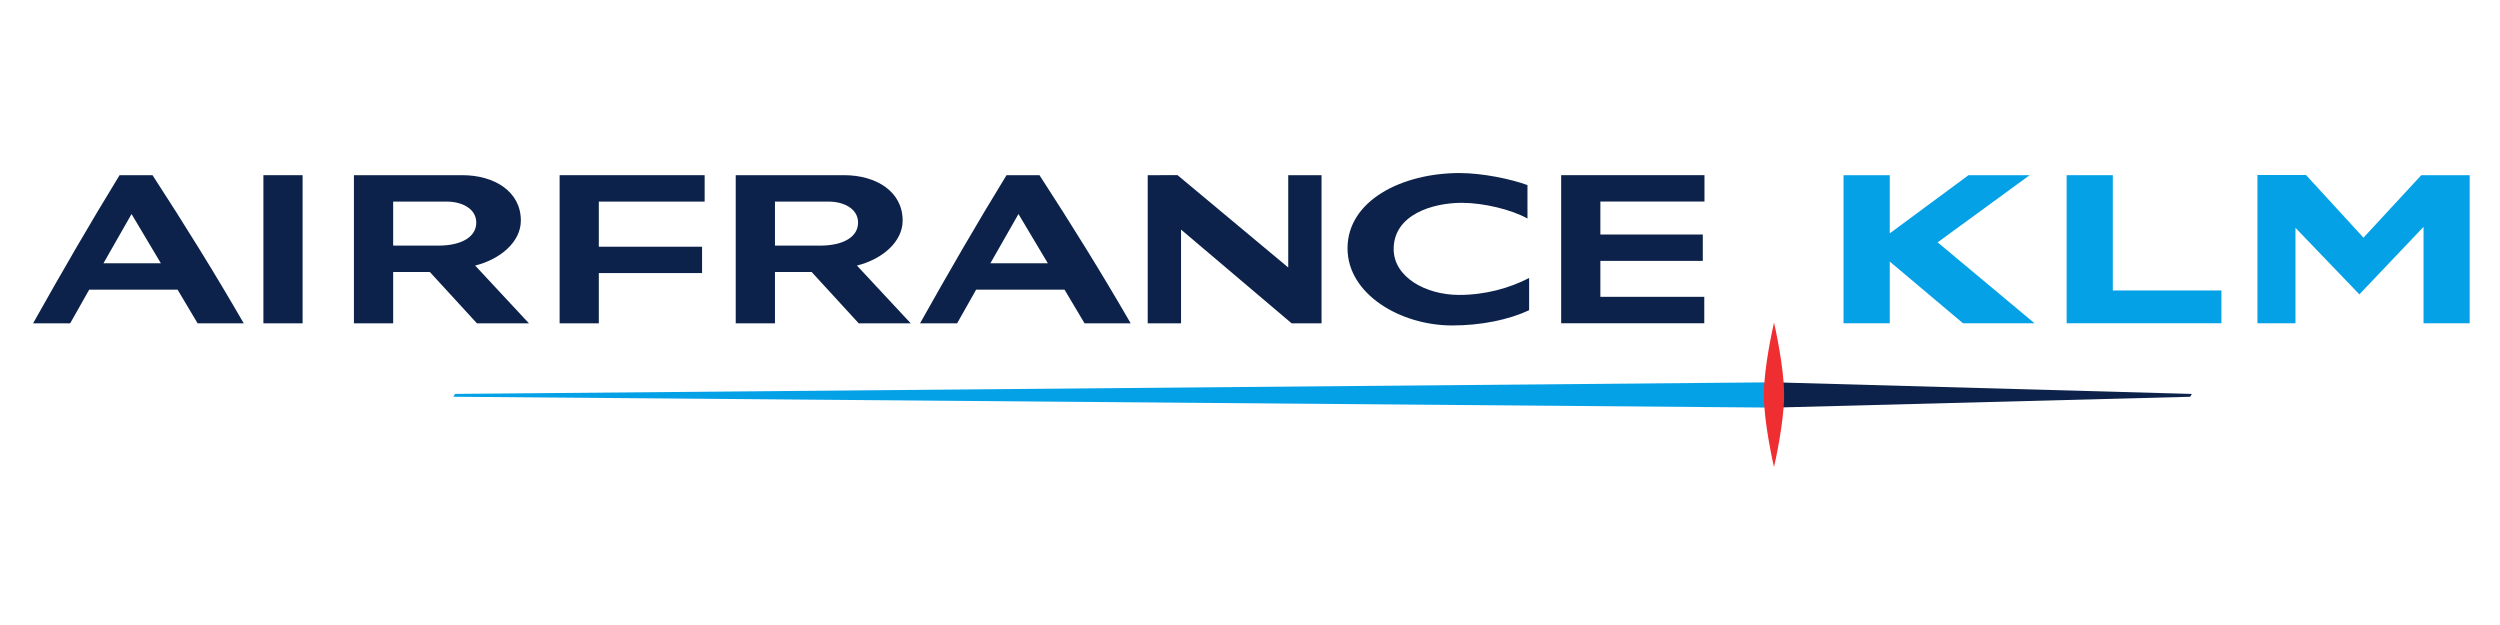
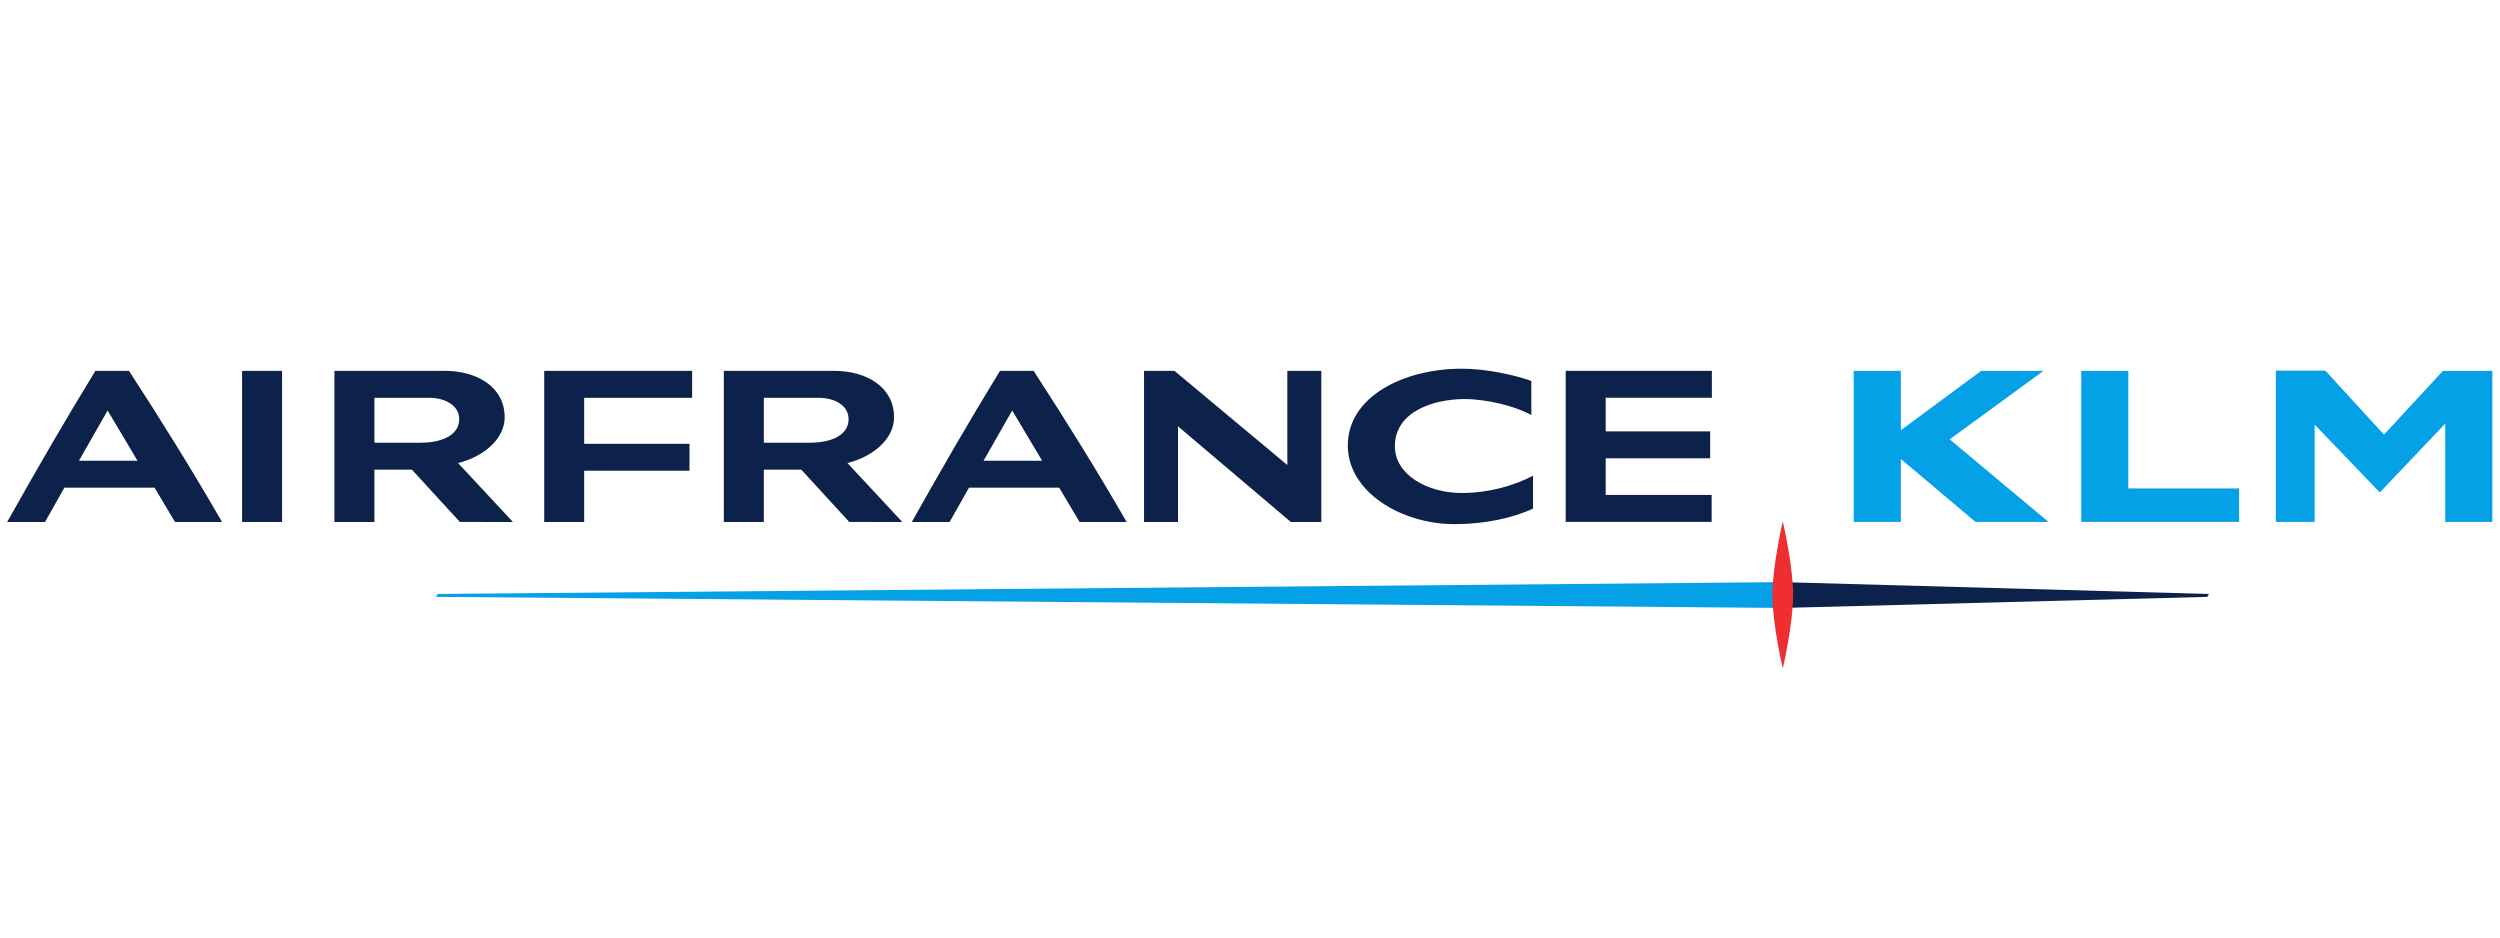
- <svg xmlns="http://www.w3.org/2000/svg" width="192px" height="48px" viewBox="0 0 192 48" version="1.1">
+ <svg xmlns="http://www.w3.org/2000/svg" width="128px" height="48px" viewBox="0 0 128 48" version="1.1">
  <defs />
  <g id="Page-1" stroke="none" stroke-width="1" fill="none" fill-rule="evenodd">
    <g id="logo-airfranceklm" fill-rule="nonzero">
-       <g id="airfranceklm" transform="translate(2, 12)">
-         <g id="g11" transform="translate(94.14769, 12.20925) scale(-1, 1) rotate(-180) translate(-94.14769, -12.20925) translate(0.397688, 0.4905)">
-           <polygon id="path151" fill="#04A1E6" points="133.828 6.567 32.558 5.676 32.414 5.458 133.828 4.623" />
-           <polygon id="path155" fill="#0D224A" points="165.804 5.456 165.94 5.674 133.828 6.567 133.828 4.623" />
-           <path d="M133.848,0.069 C133.898,0.285 134.624,3.475 134.624,5.606 C134.624,7.738 133.897,10.939 133.848,11.151 L133.848,11.157 L133.848,11.153 C133.847,11.159 133.847,11.162 133.847,11.162 L133.847,11.145 C133.797,10.934 133.066,7.74 133.066,5.606 C133.066,3.476 133.794,0.279 133.844,0.062 L133.844,0.056 L133.844,0.059 C133.847,0.052 133.848,0.05 133.848,0.05 L133.848,0.069 Z" id="path167" fill="#EF2E31" />
-           <polygon id="path171" fill="#04A1E6" points="183.557 22.474 179.117 17.674 174.705 22.486 170.974 22.486 170.974 11.099 173.895 11.099 173.895 18.431 178.802 13.321 183.73 18.505 183.73 11.099 187.273 11.099 187.273 22.474" />
-           <polygon id="path175" fill="#04A1E6" points="159.866 22.474 156.32 22.474 156.32 11.102 168.206 11.102 168.206 13.621 159.866 13.621" />
-           <polygon id="path179" fill="#04A1E6" points="153.479 22.474 148.784 22.474 142.736 18.007 142.736 22.474 139.187 22.474 139.187 11.099 142.736 11.099 142.736 15.841 148.363 11.099 153.856 11.099 146.413 17.317" />
-           <polygon id="path183" fill="#0D224A" points="128.506 20.45 128.506 22.475 117.5 22.475 117.5 11.102 128.49 11.102 128.49 13.132 120.511 13.132 120.511 15.892 128.377 15.892 128.377 17.917 120.511 17.917 120.511 20.45" />
-           <path d="M104.636,16.799 C104.636,19.43 107.591,20.351 109.879,20.351 C111.546,20.351 113.695,19.826 114.912,19.146 L114.912,21.714 C113.6,22.191 111.442,22.638 109.698,22.638 C105.256,22.638 101.092,20.516 101.092,16.857 C101.092,13.338 105.151,10.933 109.126,10.933 C111.349,10.933 113.45,11.363 115.039,12.103 L115.039,14.579 C113.544,13.803 111.677,13.278 109.668,13.278 C107.089,13.278 104.636,14.649 104.636,16.799" id="path195" fill="#0D224A" />
-           <polygon id="path199" fill="#0D224A" points="96.538 15.385 88.037 22.477 85.747 22.474 85.747 11.095 88.307 11.095 88.307 18.295 96.802 11.095 99.097 11.095 99.097 22.474 96.538 22.474" />
-           <polygon id="path203" fill="#0D224A" points="40.581 11.096 43.592 11.096 43.592 14.957 51.521 14.957 51.521 16.98 43.592 16.98 43.592 20.445 51.719 20.445 51.719 22.474 40.581 22.474" />
-           <polygon id="path205" fill="#0D224A" points="17.832 11.096 20.842 11.096 20.842 22.474 17.832 22.474" />
-           <path d="M6.785,22.474 C4.487,18.731 2.293,14.925 0.142,11.096 C0.142,11.094 2.991,11.096 2.991,11.096 L4.451,13.679 L11.242,13.679 L12.779,11.096 L16.322,11.096 C14.095,14.957 11.743,18.739 9.316,22.474 L6.785,22.474 Z M5.547,15.707 L7.705,19.491 L9.958,15.707 L5.547,15.707 Z" id="path217" fill="#0D224A" />
-           <path d="M74.902,22.474 C72.605,18.731 70.41,14.925 68.261,11.096 C68.261,11.094 71.109,11.096 71.109,11.096 L72.567,13.679 L79.36,13.679 L80.896,11.096 L84.44,11.096 C82.212,14.957 79.861,18.739 77.434,22.474 L74.902,22.474 Z M73.663,15.707 L75.821,19.491 L78.077,15.707 L73.663,15.707 Z" id="path221" fill="#0D224A" />
-           <path d="M66.926,18.986 C66.926,21.233 64.883,22.475 62.417,22.475 L54.106,22.475 L54.106,11.096 L57.12,11.096 L57.12,15.036 L59.939,15.036 L63.55,11.098 L67.547,11.096 L63.415,15.533 C65.356,16.017 66.926,17.352 66.926,18.986 M60.574,17.064 L57.12,17.064 L57.12,20.445 L61.239,20.445 C62.42,20.445 63.502,19.892 63.502,18.831 C63.502,17.764 62.422,17.064 60.574,17.064" id="path225" fill="#0D224A" />
-           <path d="M37.604,18.986 C37.604,21.233 35.562,22.475 33.096,22.475 L24.784,22.475 L24.784,11.096 L27.798,11.096 L27.798,15.036 L30.617,15.036 L34.23,11.098 L38.225,11.096 L34.094,15.533 C36.031,16.017 37.604,17.352 37.604,18.986 M31.253,17.064 L27.798,17.064 L27.798,20.445 L31.917,20.445 C33.099,20.445 34.18,19.892 34.18,18.831 C34.18,17.764 33.099,17.064 31.253,17.064" id="path229" fill="#0D224A" />
+       <g id="airfranceklm" transform="translate(0, 18)">
+         <g id="g11" transform="translate(64.01543, 8.301641) scale(-1, 1) rotate(-180) translate(-64.01543, -8.301641) translate(0.270406, 0.333514)">
+           <polygon id="path151" fill="#04A1E6" points="90.996 4.465 22.138 3.859 22.04 3.711 90.996 3.143" />
+           <polygon id="path155" fill="#0D224A" points="112.738 3.71 112.83 3.858 90.996 4.465 90.996 3.143" />
+           <path d="M91.009,0.047 C91.044,0.194 91.537,2.363 91.537,3.811 C91.537,5.262 91.043,7.438 91.009,7.582 L91.009,7.586 L91.009,7.583 C91.009,7.588 91.009,7.59 91.009,7.59 L91.009,7.578 C90.975,7.435 90.478,5.263 90.478,3.811 C90.478,2.363 90.973,0.189 91.007,0.042 L91.007,0.038 L91.007,0.04 C91.009,0.035 91.009,0.034 91.009,0.034 L91.009,0.047 Z" id="path167" fill="#EF2E31" />
+           <polygon id="path171" fill="#04A1E6" points="124.809 15.281 121.79 12.017 118.79 15.29 116.253 15.29 116.253 7.546 118.239 7.546 118.239 12.532 121.576 9.058 124.926 12.582 124.926 7.546 127.336 7.546 127.336 15.281" />
+           <polygon id="path175" fill="#04A1E6" points="108.7 15.281 106.289 15.281 106.289 7.549 114.371 7.549 114.371 9.262 108.7 9.262" />
+           <polygon id="path179" fill="#04A1E6" points="104.357 15.281 101.165 15.281 97.053 12.244 97.053 15.281 94.639 15.281 94.639 7.546 97.053 7.546 97.053 10.771 100.879 7.546 104.614 7.546 99.553 11.775" />
+           <polygon id="path183" fill="#0D224A" points="87.378 13.905 87.378 15.282 79.894 15.282 79.894 7.549 87.366 7.549 87.366 8.929 81.941 8.929 81.941 10.806 87.29 10.806 87.29 12.183 81.941 12.183 81.941 13.905" />
+           <path d="M71.147,11.422 C71.147,13.212 73.156,13.838 74.712,13.838 C75.846,13.838 77.307,13.481 78.134,13.018 L78.134,14.764 C77.242,15.089 75.775,15.393 74.589,15.393 C71.568,15.393 68.737,13.95 68.737,11.462 C68.737,9.069 71.497,7.434 74.2,7.434 C75.711,7.434 77.14,7.726 78.221,8.229 L78.221,9.913 C77.204,9.385 75.934,9.029 74.568,9.029 C72.815,9.029 71.147,9.961 71.147,11.422" id="path195" fill="#0D224A" />
+           <polygon id="path199" fill="#0D224A" points="65.641 10.461 59.86 15.283 58.304 15.281 58.304 7.544 60.044 7.544 60.044 12.44 65.82 7.544 67.381 7.544 67.381 15.281 65.641 15.281" />
+           <polygon id="path203" fill="#0D224A" points="27.593 7.544 29.64 7.544 29.64 10.17 35.032 10.17 35.032 11.546 29.64 11.546 29.64 13.902 35.166 13.902 35.166 15.281 27.593 15.281" />
+           <polygon id="path205" fill="#0D224A" points="12.125 7.545 14.171 7.545 14.171 15.281 12.125 15.281" />
+           <path d="M4.613,15.281 C3.051,12.736 1.559,10.148 0.096,7.544 C0.096,7.543 2.034,7.544 2.034,7.544 L3.027,9.301 L7.644,9.301 L8.689,7.544 L11.098,7.544 C9.584,10.17 7.985,12.742 6.335,15.281 L4.613,15.281 Z M3.772,10.68 L5.239,13.253 L6.771,10.68 L3.772,10.68 Z" id="path217" fill="#0D224A" />
+           <path d="M50.929,15.281 C49.367,12.736 47.875,10.148 46.414,7.544 C46.414,7.543 48.35,7.544 48.35,7.544 L49.342,9.301 L53.96,9.301 L55.005,7.544 L57.415,7.544 C55.9,10.17 54.301,12.742 52.651,15.281 L50.929,15.281 Z M50.087,10.68 L51.554,13.253 L53.088,10.68 L50.087,10.68 Z" id="path221" fill="#0D224A" />
+           <path d="M45.506,12.909 C45.506,14.437 44.117,15.282 42.44,15.282 L36.789,15.282 L36.789,7.544 L38.838,7.544 L38.838,10.224 L40.755,10.224 L43.211,7.546 L45.928,7.544 L43.119,10.562 C44.438,10.89 45.506,11.798 45.506,12.909 M41.187,11.603 L38.838,11.603 L38.838,13.902 L41.639,13.902 C42.443,13.902 43.178,13.526 43.178,12.804 C43.178,12.079 42.444,11.603 41.187,11.603" id="path225" fill="#0D224A" />
+           <path d="M25.569,12.909 C25.569,14.437 24.18,15.282 22.503,15.282 L16.852,15.282 L16.852,7.544 L18.901,7.544 L18.901,10.224 L20.818,10.224 L23.275,7.546 L25.991,7.544 L23.182,10.562 C24.499,10.89 25.569,11.798 25.569,12.909 M21.25,11.603 L18.901,11.603 L18.901,13.902 L21.702,13.902 C22.506,13.902 23.241,13.526 23.241,12.804 C23.241,12.079 22.506,11.603 21.25,11.603" id="path229" fill="#0D224A" />
        </g>
      </g>
    </g>
  </g>
</svg>
